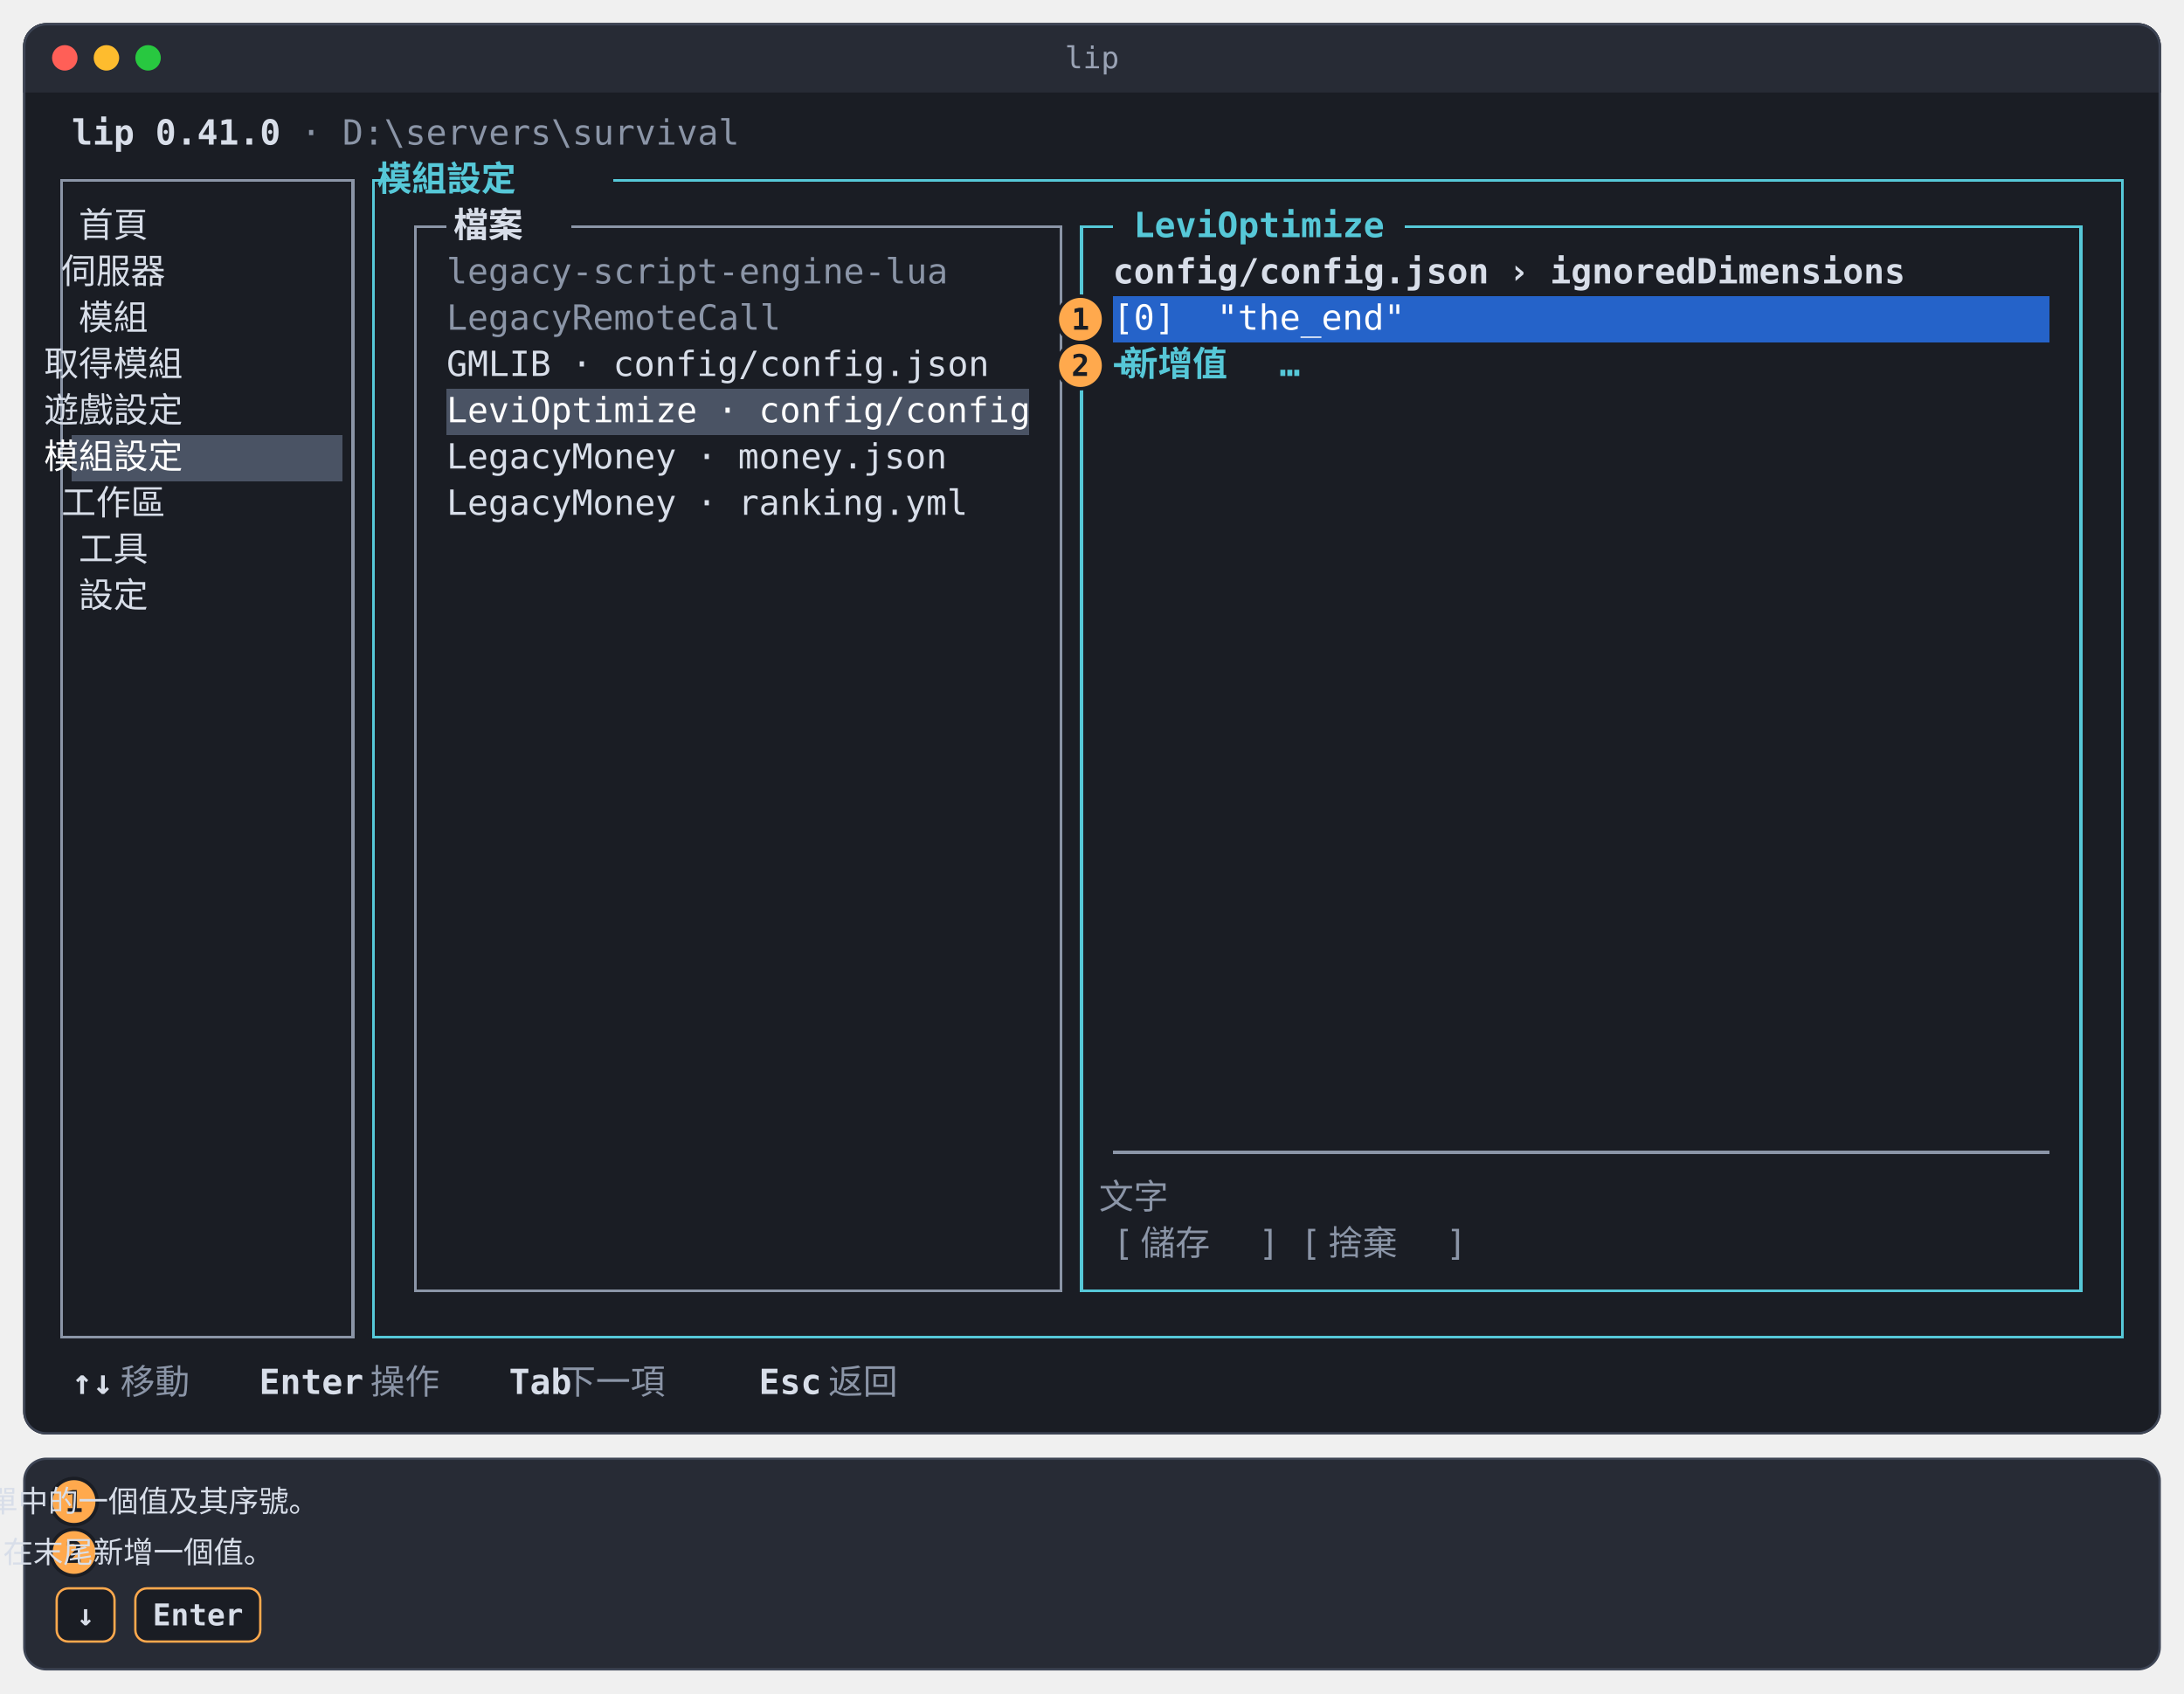
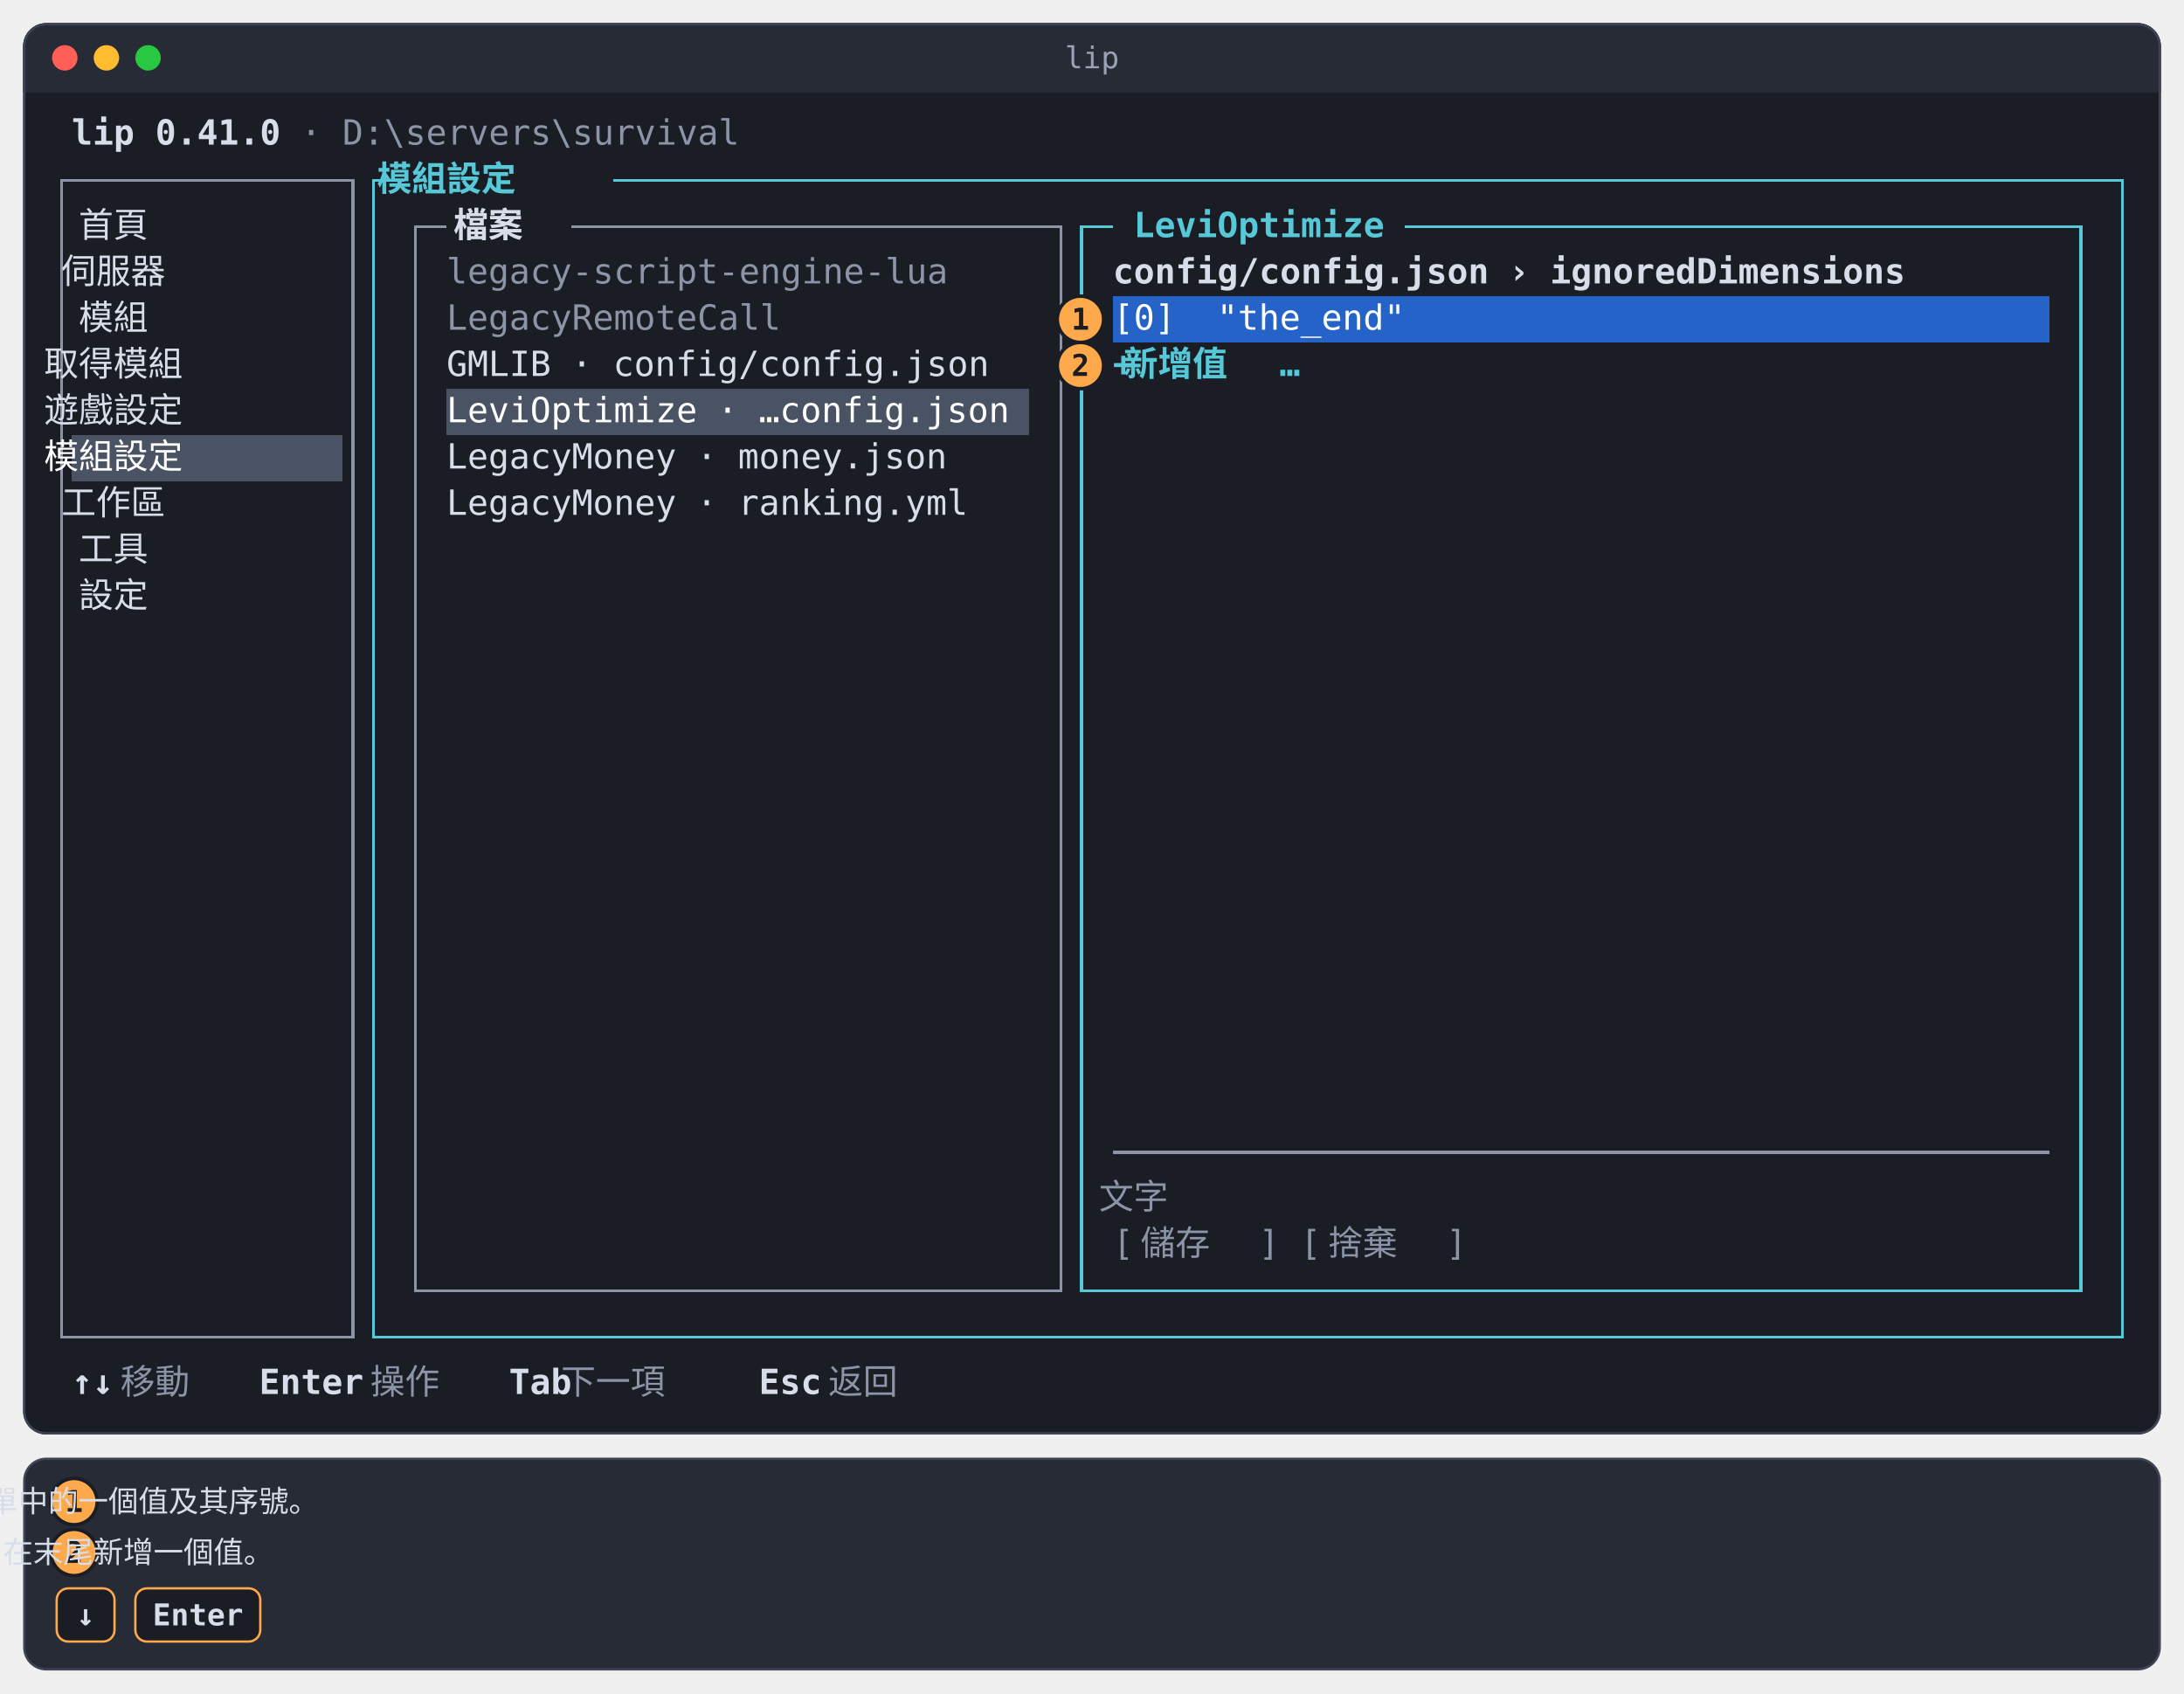
<svg xmlns="http://www.w3.org/2000/svg" width="944" height="732" viewBox="0 0 944 732" role="img" font-family="ui-monospace,'Cascadia Mono','Cascadia Code',Consolas,'SF Mono',Menlo,'DejaVu Sans Mono','Liberation Mono','Noto Sans Mono CJK SC','Sarasa Mono SC','Microsoft YaHei UI','PingFang SC','Noto Sans CJK SC',monospace" font-size="15">
  <rect x="10" y="10" width="924" height="610" rx="10" fill="#1a1d24" />
  <path d="M10 40V20a10 10 0 0 1 10 -10H924a10 10 0 0 1 10 10V40z" fill="#272b35" />
  <circle cx="28" cy="25" r="5.5" fill="#ff5f57" />
  <circle cx="46" cy="25" r="5.5" fill="#febc2e" />
  <circle cx="64" cy="25" r="5.5" fill="#28c840" />
  <text x="472" y="29.5" text-anchor="middle" font-size="13" fill="#9aa3b5">lip</text>
  <rect x="10.5" y="10.5" width="923" height="609" rx="9.5" fill="none" stroke="#3d4454" />
  <g shape-rendering="crispEdges">
    <rect x="481" y="128" width="405" height="20" fill="#2563c9" />
    <rect x="193" y="168" width="252" height="20" fill="#4a5364" />
    <rect x="31" y="188" width="117" height="20" fill="#4a5364" />
  </g>
  <g fill="none" stroke-width="1.25" shape-rendering="crispEdges">
    <path stroke="#8b95a7" d="M25.88 78H153.13M178.88 98H193M247 98H459.13M481 498H886M178.88 558H459.13M25.88 578H153.13M26.5 77.38V578.63M152.5 77.38V578.63M179.5 97.38V558.63M458.5 97.38V558.63" />
    <path stroke="#56c8d8" d="M160.88 78H175M265 78H918.13M466.88 98H481M607 98H900.13M466.88 558H900.13M160.88 578H918.13M161.5 77.38V578.63M467.5 97.38V558.63M899.5 97.38V558.63M917.5 77.38V578.63" />
  </g>
  <g fill="#d8dee9">
    <text x="31" y="62.5" textLength="90" lengthAdjust="spacingAndGlyphs" font-weight="700">lip 0.41.0</text>
    <text x="134.5" y="62.5" text-anchor="middle" fill="#8b95a7">·</text>
    <text x="148" y="62.5" textLength="171" lengthAdjust="spacingAndGlyphs" fill="#8b95a7">D:\servers\survival</text>
    <text x="193 211 229 247" y="82.5" text-anchor="middle" fill="#56c8d8" font-weight="700">模組設定</text>
    <text x="49 67" y="102.5" text-anchor="middle">首頁</text>
    <text x="211 229" y="102.5" text-anchor="middle" font-weight="700">檔案</text>
    <text x="490" y="102.5" textLength="108" lengthAdjust="spacingAndGlyphs" fill="#56c8d8" font-weight="700">LeviOptimize</text>
    <text x="49 67 85" y="122.5" text-anchor="middle">伺服器</text>
    <text x="193" y="122.5" textLength="216" lengthAdjust="spacingAndGlyphs" fill="#8b95a7">legacy-script-engine-lua</text>
    <text x="481" y="122.5" textLength="162" lengthAdjust="spacingAndGlyphs" font-weight="700">config/config.json</text>
    <text x="656.5" y="122.5" text-anchor="middle" font-weight="700">›</text>
    <text x="670" y="122.5" textLength="153" lengthAdjust="spacingAndGlyphs" font-weight="700">ignoredDimensions</text>
    <text x="49 67" y="142.5" text-anchor="middle">模組</text>
    <text x="193" y="142.5" textLength="144" lengthAdjust="spacingAndGlyphs" fill="#8b95a7">LegacyRemoteCall</text>
    <text x="481" y="142.5" textLength="27" lengthAdjust="spacingAndGlyphs" fill="#ffffff">[0]</text>
    <text x="526" y="142.5" textLength="81" lengthAdjust="spacingAndGlyphs" fill="#ffffff">"the_end"</text>
    <text x="49 67 85 103" y="162.5" text-anchor="middle">取得模組</text>
    <text x="193" y="162.5" textLength="45" lengthAdjust="spacingAndGlyphs">GMLIB</text>
    <text x="251.5" y="162.5" text-anchor="middle">·</text>
    <text x="265" y="162.5" textLength="162" lengthAdjust="spacingAndGlyphs">config/config.json</text>
    <text x="481" y="162.5" textLength="9" lengthAdjust="spacingAndGlyphs" fill="#56c8d8" font-weight="700">+</text>
    <text x="508 526 544" y="162.5" text-anchor="middle" fill="#56c8d8" font-weight="700">新增值</text>
    <text x="557.5" y="162.5" text-anchor="middle" fill="#56c8d8" font-weight="700">…</text>
    <text x="49 67 85 103" y="182.5" text-anchor="middle">遊戲設定</text>
    <text x="193" y="182.5" textLength="108" lengthAdjust="spacingAndGlyphs" fill="#ffffff">LeviOptimize</text>
    <text x="314.5" y="182.5" text-anchor="middle" fill="#ffffff">·</text>
-     <text x="328" y="182.5" textLength="117" lengthAdjust="spacingAndGlyphs" fill="#ffffff">config/config</text>
+     <text x="332.5" y="182.5" text-anchor="middle" fill="#ffffff">…</text>
+     <text x="337" y="182.5" textLength="99" lengthAdjust="spacingAndGlyphs" fill="#ffffff">config.json</text>
    <text x="49 67 85 103" y="202.5" text-anchor="middle" fill="#ffffff">模組設定</text>
    <text x="193" y="202.5" textLength="99" lengthAdjust="spacingAndGlyphs">LegacyMoney</text>
    <text x="305.5" y="202.5" text-anchor="middle">·</text>
    <text x="319" y="202.5" textLength="90" lengthAdjust="spacingAndGlyphs">money.json</text>
    <text x="49 67 85" y="222.5" text-anchor="middle">工作區</text>
    <text x="193" y="222.5" textLength="99" lengthAdjust="spacingAndGlyphs">LegacyMoney</text>
    <text x="305.5" y="222.5" text-anchor="middle">·</text>
    <text x="319" y="222.5" textLength="99" lengthAdjust="spacingAndGlyphs">ranking.yml</text>
    <text x="49 67" y="242.5" text-anchor="middle">工具</text>
    <text x="49 67" y="262.5" text-anchor="middle">設定</text>
    <text x="490 508" y="522.5" text-anchor="middle" fill="#8b95a7">文字</text>
    <text x="481" y="542.5" textLength="9" lengthAdjust="spacingAndGlyphs" fill="#8b95a7">[</text>
    <text x="508 526" y="542.5" text-anchor="middle" fill="#8b95a7">儲存</text>
    <text x="544" y="542.5" textLength="9" lengthAdjust="spacingAndGlyphs" fill="#8b95a7">]</text>
    <text x="562" y="542.5" textLength="9" lengthAdjust="spacingAndGlyphs" fill="#8b95a7">[</text>
    <text x="589 607" y="542.5" text-anchor="middle" fill="#8b95a7">捨棄</text>
    <text x="625" y="542.5" textLength="9" lengthAdjust="spacingAndGlyphs" fill="#8b95a7">]</text>
    <text x="35.5" y="602.5" text-anchor="middle" font-weight="700">↑</text>
    <text x="44.5" y="602.5" text-anchor="middle" font-weight="700">↓</text>
    <text x="67 85" y="602.5" text-anchor="middle" fill="#8b95a7">移動</text>
    <text x="112" y="602.5" textLength="45" lengthAdjust="spacingAndGlyphs" font-weight="700">Enter</text>
    <text x="175 193" y="602.5" text-anchor="middle" fill="#8b95a7">操作</text>
    <text x="220" y="602.5" textLength="27" lengthAdjust="spacingAndGlyphs" font-weight="700">Tab</text>
    <text x="265 283 301" y="602.5" text-anchor="middle" fill="#8b95a7">下一項</text>
    <text x="328" y="602.5" textLength="27" lengthAdjust="spacingAndGlyphs" font-weight="700">Esc</text>
    <text x="373 391" y="602.5" text-anchor="middle" fill="#8b95a7">返回</text>
  </g>
  <circle cx="467" cy="138" r="10" fill="#ffa94d" stroke="#1a1d24" stroke-width="1.5" />
  <text x="467" y="142.5" text-anchor="middle" font-size="13" font-weight="700" fill="#1a1d24">1</text>
  <circle cx="467" cy="158" r="10" fill="#ffa94d" stroke="#1a1d24" stroke-width="1.5" />
  <text x="467" y="162.5" text-anchor="middle" font-size="13" font-weight="700" fill="#1a1d24">2</text>
  <rect x="10.5" y="630.5" width="923" height="91" rx="9.5" fill="#272b35" stroke="#3d4454" />
  <circle cx="32" cy="649" r="10" fill="#ffa94d" stroke="#1a1d24" stroke-width="1.5" />
  <text x="32" y="653.5" text-anchor="middle" font-size="13" font-weight="700" fill="#1a1d24">1</text>
  <text x="59.8 75.4 91 106.6 122.2 137.8 153.4 169 184.6 200.2 215.8 231.4" y="653.5" text-anchor="middle" font-size="13" fill="#d8dee9">清單中的一個值及其序號。</text>
  <circle cx="32" cy="671" r="10" fill="#ffa94d" stroke="#1a1d24" stroke-width="1.5" />
  <text x="32" y="675.5" text-anchor="middle" font-size="13" font-weight="700" fill="#1a1d24">2</text>
  <text x="59.8 75.4 91 106.6 122.2 137.8 153.4 169 184.6" y="675.5" text-anchor="middle" font-size="13" fill="#d8dee9">在末尾新增一個值。</text>
  <rect x="24.5" y="686.5" width="25" height="23" rx="5" fill="#1a1d24" stroke="#ffa94d" />
  <text x="37" y="702.5" text-anchor="middle" font-size="13" font-weight="700" fill="#d8dee9">↓</text>
  <rect x="58.5" y="686.5" width="54" height="23" rx="5" fill="#1a1d24" stroke="#ffa94d" />
  <text x="66" y="702.5" textLength="39" lengthAdjust="spacingAndGlyphs" font-size="13" font-weight="700" fill="#d8dee9">Enter</text>
</svg>
